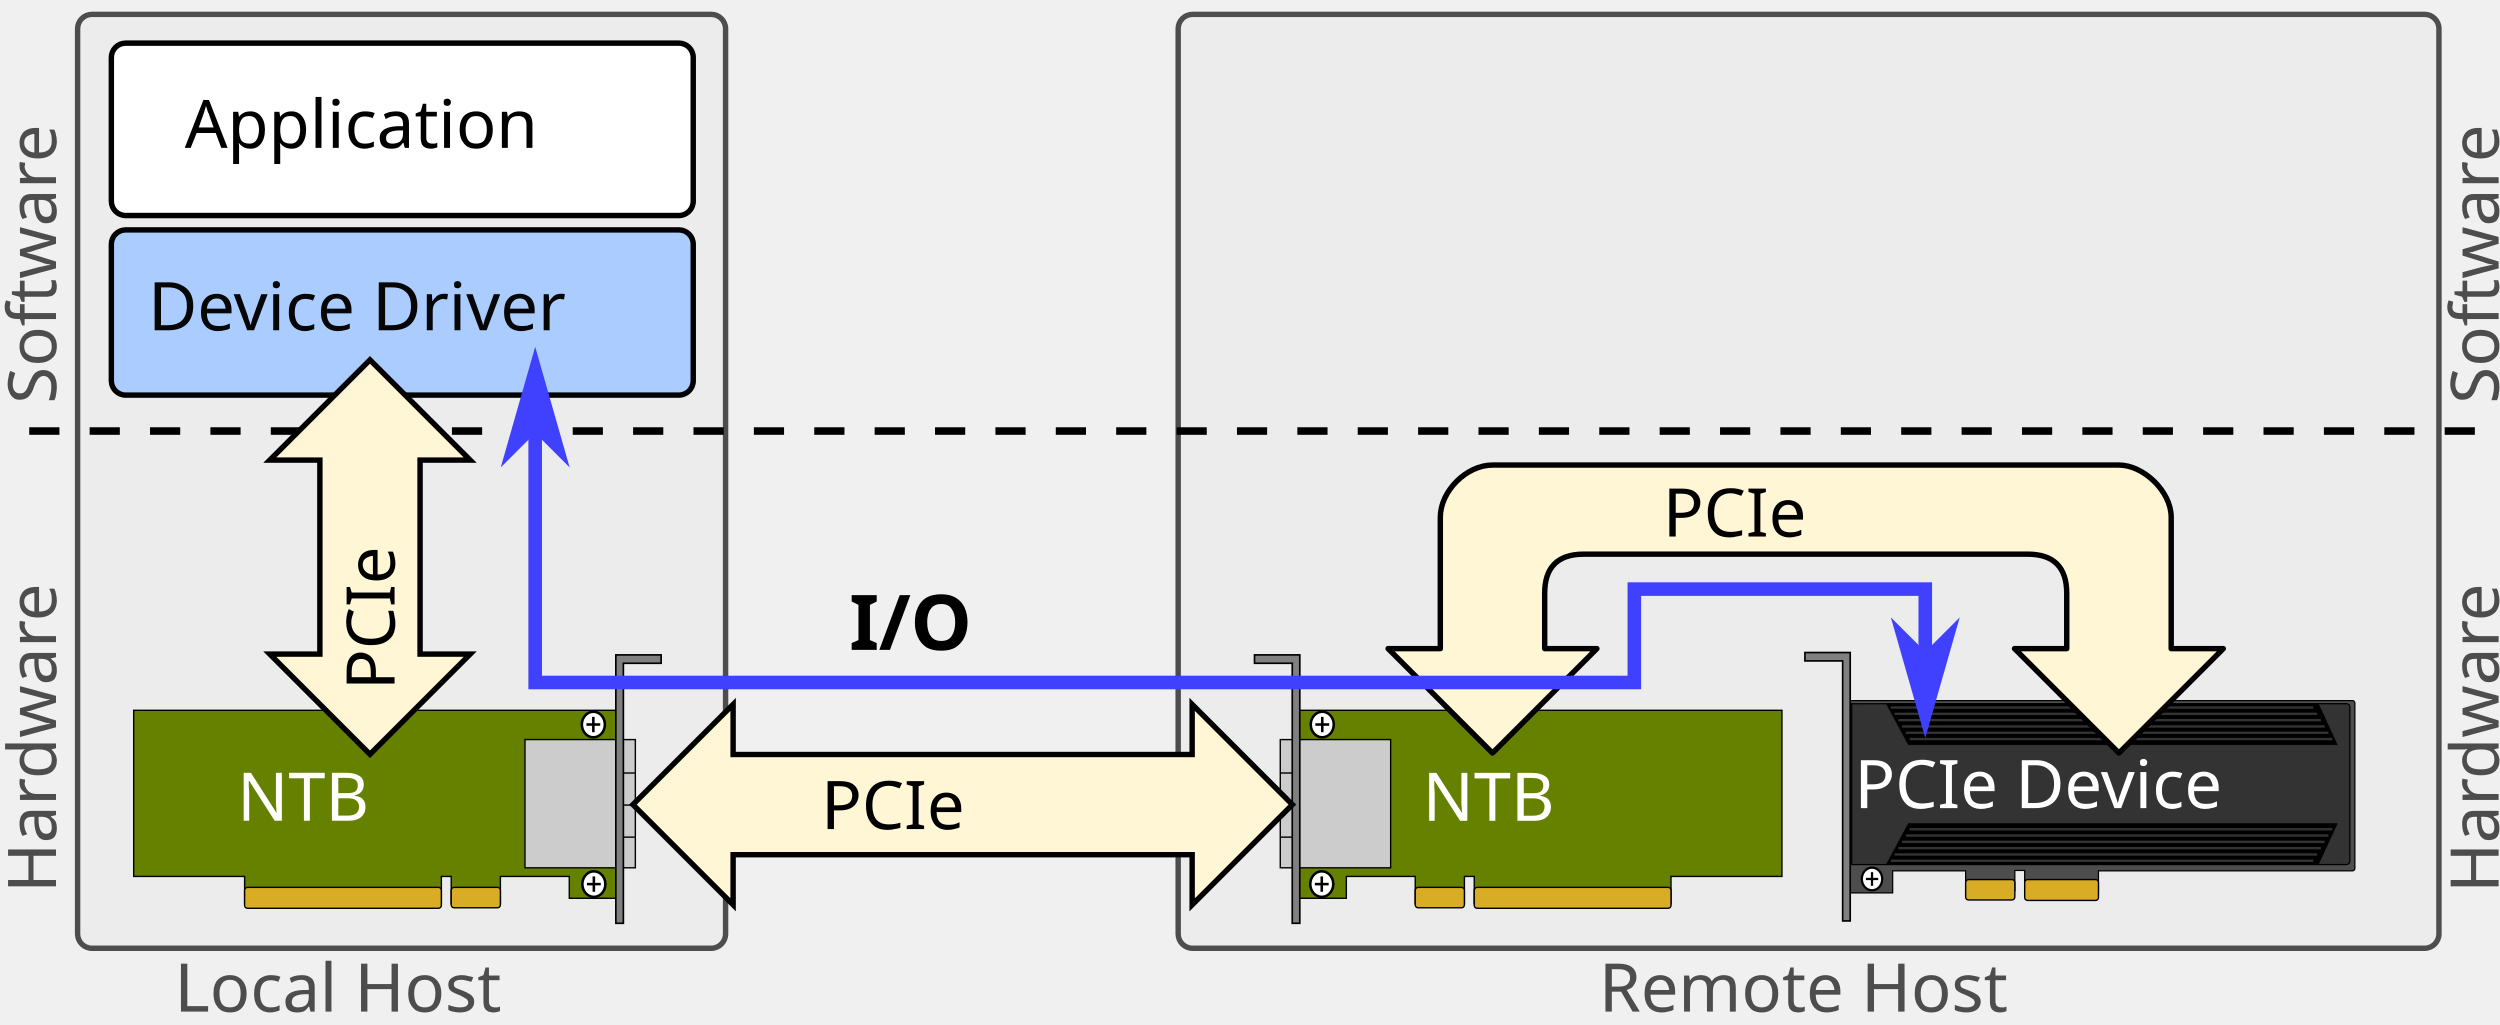
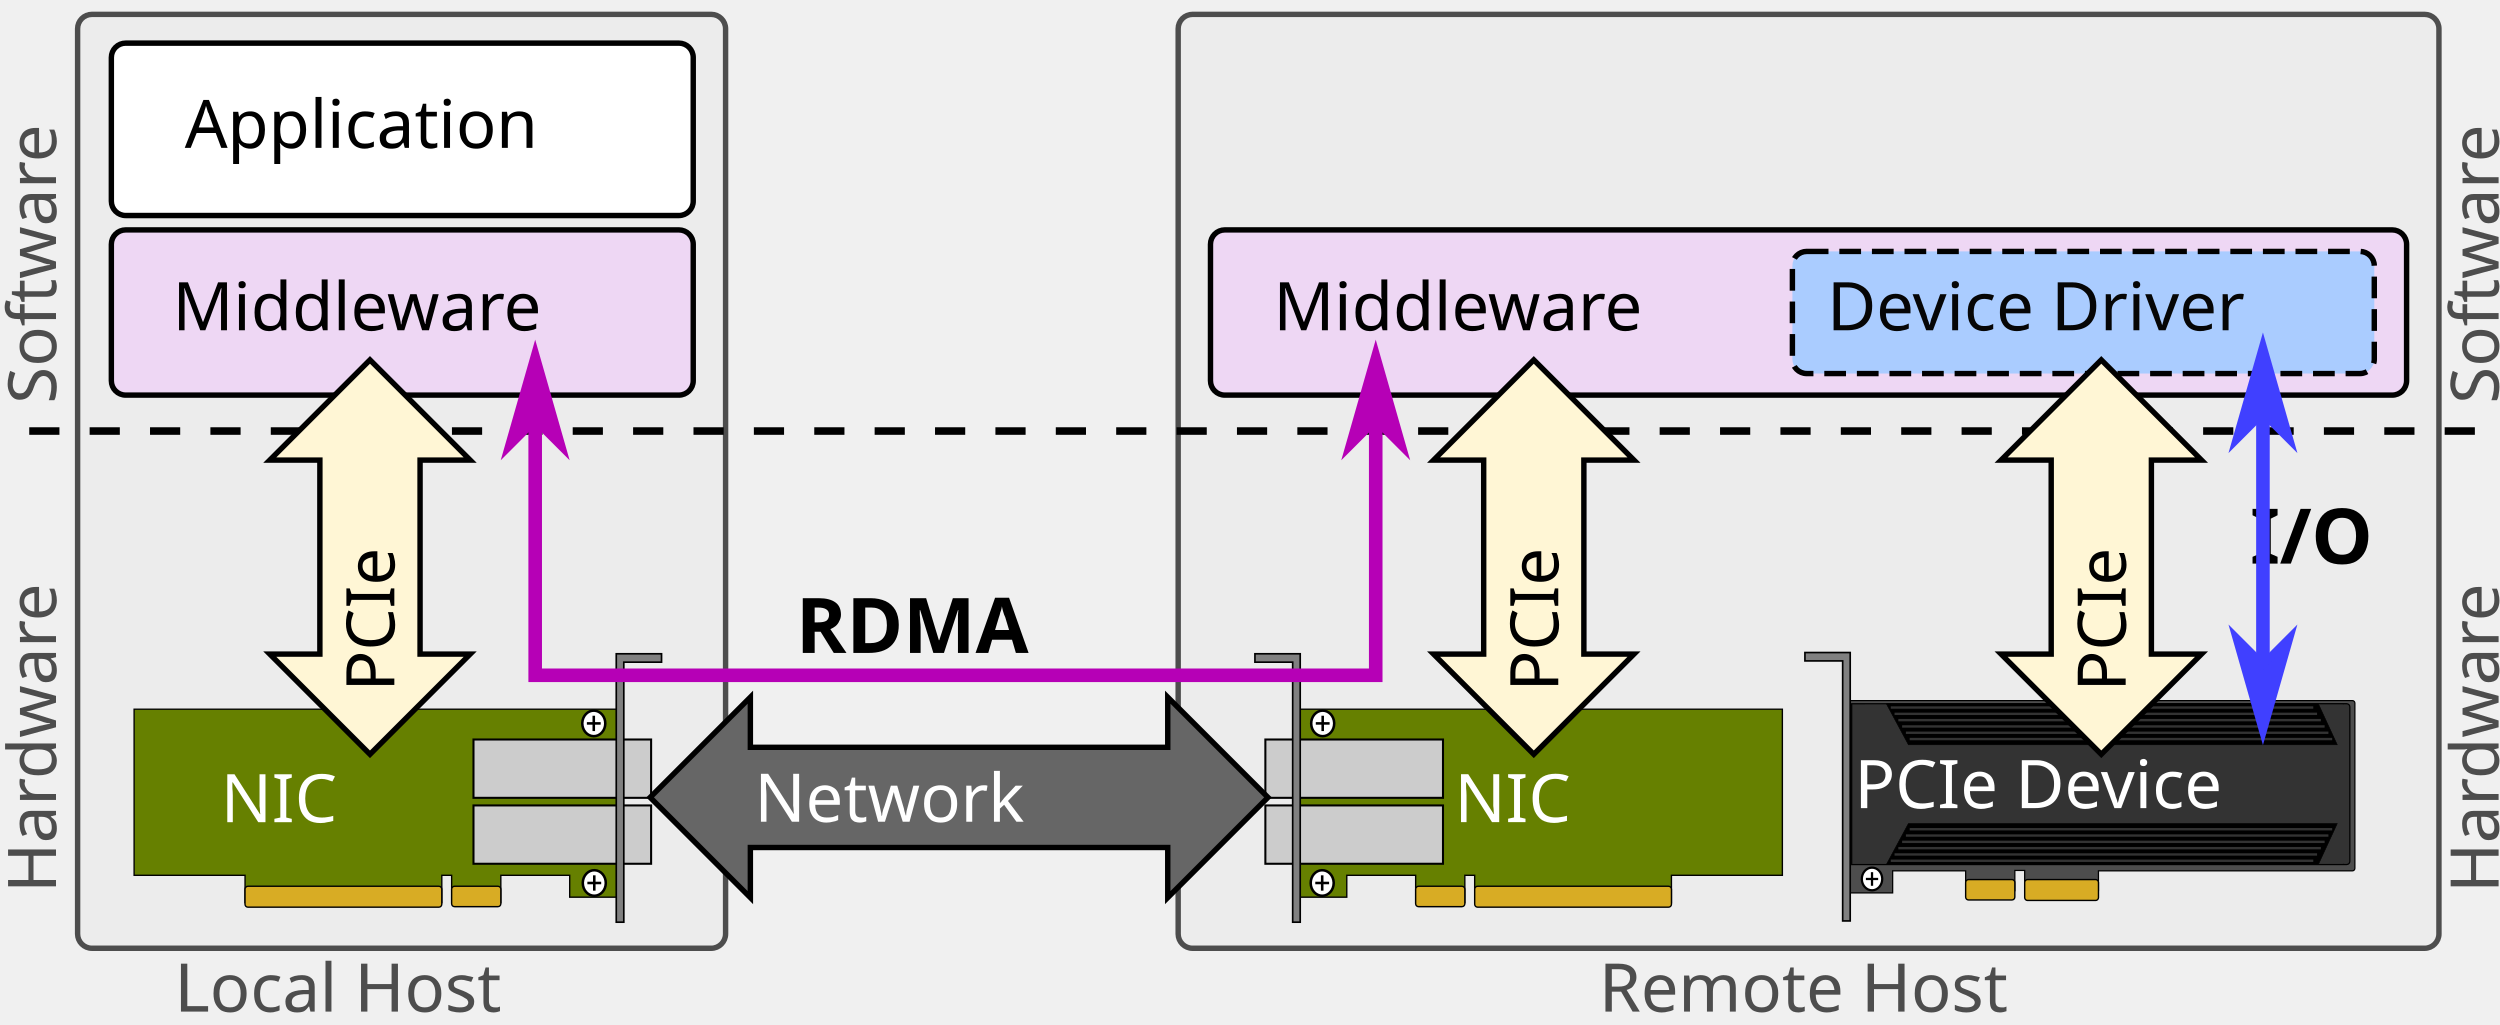
<svg xmlns="http://www.w3.org/2000/svg" width="261pt" height="107pt" viewBox="0 0 92.075 37.747" version="1.1" id="svg20802">
  <defs id="defs20799">
    <marker style="overflow:visible" id="marker25870" refX="0" refY="0" orient="auto">
      <path transform="matrix(0.4,0,0,0.4,4,0)" style="fill:#b600b6;fill-opacity:1;fill-rule:evenodd;stroke:#b600b6;stroke-width:1pt;stroke-opacity:1" d="M 0,0 5,-5 -12.5,0 5,5 Z" id="path25868" />
    </marker>
    <marker orient="auto" refY="0" refX="0" id="marker1285" style="overflow:visible">
      <path id="path1283" d="M 0,0 5,-5 -12.5,0 5,5 Z" style="fill:#b600b6;fill-opacity:1;fill-rule:evenodd;stroke:#b600b6;stroke-width:1pt;stroke-opacity:1" transform="matrix(-0.4,0,0,-0.4,-4,0)" />
    </marker>
    <marker orient="auto" refY="0" refX="0" id="marker6997" style="overflow:visible">
      <path id="path6995" d="M 0,0 5,-5 -12.5,0 5,5 Z" style="fill:#b600b6;fill-opacity:1;fill-rule:evenodd;stroke:#b600b6;stroke-width:1pt;stroke-opacity:1" transform="matrix(0.4,0,0,0.4,4,0)" />
    </marker>
    <marker orient="auto" refY="0" refX="0" id="marker8459" style="overflow:visible">
      <path id="path8457" d="M 0,0 5,-5 -12.5,0 5,5 Z" style="fill:#b600b6;fill-opacity:1;fill-rule:evenodd;stroke:#b600b6;stroke-width:1pt;stroke-opacity:1" transform="matrix(-0.4,0,0,-0.4,-4,0)" />
    </marker>
    <marker orient="auto" refY="0" refX="0" id="marker6997-9" style="overflow:visible">
      <path id="path6995-6" d="M 0,0 5,-5 -12.5,0 5,5 Z" style="fill:#4040ff;fill-opacity:1;fill-rule:evenodd;stroke:#4040ff;stroke-width:1pt;stroke-opacity:1" transform="matrix(0.4,0,0,0.4,4,0)" />
    </marker>
    <marker orient="auto" refY="0" refX="0" id="marker8459-2" style="overflow:visible">
      <path id="path8457-5" d="M 0,0 5,-5 -12.5,0 5,5 Z" style="fill:#4040ff;fill-opacity:1;fill-rule:evenodd;stroke:#4040ff;stroke-width:1pt;stroke-opacity:1" transform="matrix(-0.4,0,0,-0.4,-4,0)" />
    </marker>
    <marker orient="auto" refY="0" refX="0" id="marker6997-9-2" style="overflow:visible">
      <path id="path6995-6-9" d="M 0,0 5,-5 -12.5,0 5,5 Z" style="fill:#4040ff;fill-opacity:1;fill-rule:evenodd;stroke:#4040ff;stroke-width:1pt;stroke-opacity:1" transform="matrix(0.4,0,0,0.4,4,0)" />
    </marker>
    <marker orient="auto" refY="0" refX="0" id="marker8459-2-4" style="overflow:visible">
      <path id="path8457-5-3" d="M 0,0 5,-5 -12.5,0 5,5 Z" style="fill:#4040ff;fill-opacity:1;fill-rule:evenodd;stroke:#4040ff;stroke-width:1pt;stroke-opacity:1" transform="matrix(-0.4,0,0,-0.4,-4,0)" />
    </marker>
  </defs>
  <g id="layer1" style="display:inline">
    <rect style="fill:#ececec;fill-opacity:1;stroke:#4d4d4d;stroke-width:0.2;stroke-linecap:round;stroke-miterlimit:4;stroke-dasharray:none" id="rect50794" width="23.865" height="34.396" x="2.858" y="0.529" rx="0.529" ry="0.529" />
    <text xml:space="preserve" style="font-style:normal;font-variant:normal;font-weight:normal;font-stretch:normal;font-size:2.469px;line-height:125%;font-family:sans-serif;-inkscape-font-specification:sans-serif;text-align:center;letter-spacing:0px;word-spacing:0px;text-anchor:middle;fill:#4d4d4d;fill-opacity:1;stroke:none;stroke-width:0.229px;stroke-linecap:butt;stroke-linejoin:miter;stroke-opacity:1" x="68.025" y="37.257" id="text148226">
      <tspan id="tspan148224" x="68.025" y="37.257" style="font-style:normal;font-variant:normal;font-weight:normal;font-stretch:normal;font-size:2.469px;font-family:sans-serif;-inkscape-font-specification:sans-serif;fill:#4d4d4d;fill-opacity:1;stroke-width:0.229px">Remote Host</tspan>
    </text>
    <rect style="fill:#ececec;fill-opacity:1;stroke:#4d4d4d;stroke-width:0.2;stroke-linecap:round;stroke-miterlimit:4;stroke-dasharray:none" id="rect43406" width="46.434" height="34.396" x="43.392" y="0.529" rx="0.529" ry="0.529" />
    <text xml:space="preserve" style="font-style:normal;font-variant:normal;font-weight:normal;font-stretch:normal;font-size:2.469px;line-height:125%;font-family:sans-serif;-inkscape-font-specification:sans-serif;text-align:center;letter-spacing:0px;word-spacing:0px;text-anchor:middle;fill:#4d4d4d;fill-opacity:1;stroke:none;stroke-width:0.229px;stroke-linecap:butt;stroke-linejoin:miter;stroke-opacity:1" x="14.05" y="37.257" id="text50798">
      <tspan id="tspan50796" x="14.05" y="37.257" style="font-style:normal;font-variant:normal;font-weight:normal;font-stretch:normal;font-size:2.469px;font-family:sans-serif;-inkscape-font-specification:sans-serif;fill:#4d4d4d;fill-opacity:1;stroke-width:0.229px">Local Host</tspan>
    </text>
    <rect ry="0.529" rx="0.529" y="1.588" x="4.101" height="6.35" width="21.431" id="rect1373" style="display:inline;fill:#ffffff;fill-opacity:1;stroke:#000000;stroke-width:0.2;stroke-miterlimit:4;stroke-dasharray:none;stroke-dashoffset:0" />
    <text id="text1377" y="5.444" x="14.912" style="font-style:normal;font-weight:normal;font-size:2.469px;line-height:1.25;font-family:sans-serif;letter-spacing:0px;word-spacing:0px;display:inline;fill:#000000;fill-opacity:1;stroke:none;stroke-width:0.075;stroke-miterlimit:4;stroke-dasharray:none" xml:space="preserve">
      <tspan id="tspan1375" style="font-style:normal;font-variant:normal;font-weight:normal;font-stretch:normal;font-size:2.469px;font-family:sans-serif;-inkscape-font-specification:sans-serif;text-align:center;text-anchor:middle;fill:#000000;stroke:none;stroke-width:0.075;stroke-miterlimit:4;stroke-dasharray:none" y="5.444" x="14.912">Application</tspan>
    </text>
    <text id="text10134" y="2.061" x="-8.119" style="font-style:normal;font-weight:normal;font-size:2.469px;line-height:1.25;font-family:sans-serif;letter-spacing:0px;word-spacing:0px;display:inline;fill:#4d4d4d;fill-opacity:1;stroke:none;stroke-width:0.265" xml:space="preserve" transform="rotate(-90)">
      <tspan id="tspan10132" style="font-style:normal;font-variant:normal;font-weight:normal;font-stretch:normal;font-size:2.469px;font-family:sans-serif;-inkscape-font-specification:sans-serif;text-align:center;text-anchor:middle;fill:#4d4d4d;stroke-width:0.265" y="2.061" x="-8.119">Software</tspan>
    </text>
    <text id="text10138" y="2.061" x="-25.581" style="font-style:normal;font-weight:normal;font-size:2.469px;line-height:1.25;font-family:sans-serif;letter-spacing:0px;word-spacing:0px;display:inline;fill:#4d4d4d;fill-opacity:1;stroke:none;stroke-width:0.265" xml:space="preserve" transform="rotate(-90)">
      <tspan id="tspan10136" style="font-style:normal;font-variant:normal;font-weight:normal;font-stretch:normal;font-size:2.469px;font-family:sans-serif;-inkscape-font-specification:sans-serif;text-align:center;text-anchor:middle;fill:#4d4d4d;stroke-width:0.265" y="2.061" x="-25.581">Hardware</tspan>
    </text>
    <path id="path10140" d="M 91.149,15.875 H 0.661" style="display:inline;fill:none;stroke:#000000;stroke-width:0.278;stroke-linecap:butt;stroke-linejoin:miter;stroke-miterlimit:4;stroke-dasharray:1.112, 1.112;stroke-dashoffset:0;stroke-opacity:1" />
    <text id="text98680" y="92.02" x="-8.119" style="font-style:normal;font-weight:normal;font-size:2.469px;line-height:1.25;font-family:sans-serif;letter-spacing:0px;word-spacing:0px;display:inline;fill:#4d4d4d;fill-opacity:1;stroke:none;stroke-width:0.265" xml:space="preserve" transform="rotate(-90)">
      <tspan id="tspan98678" style="font-style:normal;font-variant:normal;font-weight:normal;font-stretch:normal;font-size:2.469px;font-family:sans-serif;-inkscape-font-specification:sans-serif;text-align:center;text-anchor:middle;fill:#4d4d4d;stroke-width:0.265" y="92.02" x="-8.119">Software</tspan>
    </text>
    <text id="text98684" y="92.02" x="-25.581" style="font-style:normal;font-weight:normal;font-size:2.469px;line-height:1.25;font-family:sans-serif;letter-spacing:0px;word-spacing:0px;display:inline;fill:#4d4d4d;fill-opacity:1;stroke:none;stroke-width:0.265" xml:space="preserve" transform="rotate(-90)">
      <tspan id="tspan98682" style="font-style:normal;font-variant:normal;font-weight:normal;font-stretch:normal;font-size:2.469px;font-family:sans-serif;-inkscape-font-specification:sans-serif;text-align:center;text-anchor:middle;fill:#4d4d4d;stroke-width:0.265" y="92.02" x="-25.581">Hardware</tspan>
    </text>
    <g id="g73316" transform="translate(122.7056,57.66884)">
      <g id="g212990" transform="matrix(0.7608266,0,0,0.7608266,-121.8735,-59.69774)">
        <path id="path14960" d="m 88.389,36.581 v 8.242 1.068 h 2.137 v -1.068 h 3.533 v 0.95 l 2.381,0.009 v -0.98 h 0.476 V 45.773 h 3.572 v -0.95 h 12.016 0.275 c 0.068,0 0.122,-0.054 0.122,-0.122 v -7.998 c 0,-0.068 -0.054,-0.122 -0.122,-0.122 h -0.275 z" style="display:inline;fill:#4d4d4d;fill-opacity:1;stroke:#000000;stroke-width:0.061;stroke-linecap:round;stroke-miterlimit:4;stroke-dasharray:none;stroke-dashoffset:0" />
        <path id="path14966" d="m 88.542,36.733 v 7.784 h 23.81 v -0.003 c 0.01,0.002 0.02,0.003 0.03,0.003 h 0.122 c 0.085,0 0.153,-0.068 0.153,-0.153 v -7.479 c 0,-0.085 -0.068,-0.153 -0.153,-0.153 h -0.122 c -0.011,0 -0.021,0.001 -0.03,0.003 v -0.003 z" style="display:inline;fill:#333333;fill-opacity:1;stroke:#000000;stroke-width:0.061;stroke-linecap:round;stroke-miterlimit:4;stroke-dasharray:none;stroke-dashoffset:0" />
        <g style="display:inline" id="g14982" transform="matrix(0.1153735,0,0,0.1153735,84.54558,53.11771)">
          <path style="fill:#000000;stroke:#000000;stroke-width:0.265px;stroke-linecap:butt;stroke-linejoin:miter;stroke-opacity:1" d="m 49.189,-142.011 9.26,17.198 h 179.917 l -7.937,-17.198 H 49.189" id="path14968" />
          <path style="fill:none;stroke:#333333;stroke-width:1;stroke-linecap:butt;stroke-linejoin:miter;stroke-miterlimit:4;stroke-dasharray:none;stroke-opacity:1" d="M 58.979,-127.194 H 236.25" id="path14970" />
          <path id="path14972" d="M 57.392,-129.84 H 234.662" style="fill:none;stroke:#333333;stroke-width:1;stroke-linecap:butt;stroke-linejoin:miter;stroke-miterlimit:4;stroke-dasharray:none;stroke-opacity:1" />
          <path style="fill:none;stroke:#333333;stroke-width:1;stroke-linecap:butt;stroke-linejoin:miter;stroke-miterlimit:4;stroke-dasharray:none;stroke-opacity:1" d="M 55.804,-132.486 H 233.075" id="path14974" />
          <path id="path14976" d="M 54.217,-135.132 H 231.487" style="fill:none;stroke:#333333;stroke-width:1;stroke-linecap:butt;stroke-linejoin:miter;stroke-miterlimit:4;stroke-dasharray:none;stroke-opacity:1" />
          <path style="fill:none;stroke:#333333;stroke-width:1;stroke-linecap:butt;stroke-linejoin:miter;stroke-miterlimit:4;stroke-dasharray:none;stroke-opacity:1" d="M 52.629,-137.778 H 229.9" id="path14978" />
          <path id="path14980" d="M 51.042,-140.424 H 228.312" style="fill:none;stroke:#333333;stroke-width:1;stroke-linecap:butt;stroke-linejoin:miter;stroke-miterlimit:4;stroke-dasharray:none;stroke-opacity:1" />
        </g>
        <g style="display:inline" transform="matrix(0.1153735,0,0,-0.1153735,84.54558,28.1332)" id="g14998">
          <path id="path14984" d="m 49.189,-142.011 9.26,17.198 h 179.917 l -7.937,-17.198 H 49.189" style="fill:#000000;stroke:#000000;stroke-width:0.265px;stroke-linecap:butt;stroke-linejoin:miter;stroke-opacity:1" />
          <path id="path14986" d="M 58.979,-127.194 H 236.25" style="fill:none;stroke:#333333;stroke-width:1;stroke-linecap:butt;stroke-linejoin:miter;stroke-miterlimit:4;stroke-dasharray:none;stroke-opacity:1" />
          <path style="fill:none;stroke:#333333;stroke-width:1;stroke-linecap:butt;stroke-linejoin:miter;stroke-miterlimit:4;stroke-dasharray:none;stroke-opacity:1" d="M 57.392,-129.84 H 234.662" id="path14988" />
          <path id="path14990" d="M 55.804,-132.486 H 233.075" style="fill:none;stroke:#333333;stroke-width:1;stroke-linecap:butt;stroke-linejoin:miter;stroke-miterlimit:4;stroke-dasharray:none;stroke-opacity:1" />
          <path style="fill:none;stroke:#333333;stroke-width:1;stroke-linecap:butt;stroke-linejoin:miter;stroke-miterlimit:4;stroke-dasharray:none;stroke-opacity:1" d="M 54.217,-135.132 H 231.487" id="path14992" />
          <path id="path14994" d="M 52.629,-137.778 H 229.9" style="fill:none;stroke:#333333;stroke-width:1;stroke-linecap:butt;stroke-linejoin:miter;stroke-miterlimit:4;stroke-dasharray:none;stroke-opacity:1" />
          <path style="fill:none;stroke:#333333;stroke-width:1;stroke-linecap:butt;stroke-linejoin:miter;stroke-miterlimit:4;stroke-dasharray:none;stroke-opacity:1" d="M 51.042,-140.424 H 228.312" id="path14996" />
        </g>
        <g id="g15006" transform="matrix(0.1899903,0,0,0.1899903,22.94743,63.89279)">
          <path style="display:inline;opacity:1;fill:#ffffff;fill-opacity:1;stroke:#000000;stroke-width:0.578;stroke-linecap:round;stroke-linejoin:miter;stroke-miterlimit:4;stroke-dasharray:none;stroke-dashoffset:0;stroke-opacity:1" id="path15000" d="m 353.037,-98.304 a 2.601,2.89 0 0 1 -2.578,2.89 2.601,2.89 0 0 1 -2.624,-2.838 2.601,2.89 0 0 1 2.53,-2.942 2.601,2.89 0 0 1 2.67,2.785" />
          <path style="display:inline;fill:none;fill-rule:evenodd;stroke:#000000;stroke-width:0.578px;stroke-linecap:butt;stroke-linejoin:miter;stroke-opacity:1" d="m 350.437,-100.038 v 3.468" id="path15002" />
          <path style="display:inline;fill:none;fill-rule:evenodd;stroke:#000000;stroke-width:0.578px;stroke-linecap:butt;stroke-linejoin:miter;stroke-opacity:1" d="m 348.876,-98.304 h 3.122" id="path15004" />
        </g>
        <path style="display:inline;fill:#808080;fill-rule:evenodd;stroke:#000000;stroke-width:0.081px;stroke-linecap:butt;stroke-linejoin:miter;stroke-opacity:1" d="m 86.279,34.254 v 0.406 h 1.827 v 12.587 h 0.365 V 34.66 34.254 Z" id="path200729" />
        <rect ry="0.14" rx="0.14" y="45.244" x="94.059" height="0.988" width="2.381" id="rect211208" style="display:inline;fill:#d8ac24;fill-opacity:1;stroke:#000000;stroke-width:0.068;stroke-linecap:round;stroke-linejoin:miter;stroke-miterlimit:4;stroke-dasharray:none;stroke-dashoffset:0;stroke-opacity:1" />
        <rect style="display:inline;fill:#d8ac24;fill-opacity:1;stroke:#000000;stroke-width:0.068;stroke-linecap:round;stroke-linejoin:miter;stroke-miterlimit:4;stroke-dasharray:none;stroke-dashoffset:0;stroke-opacity:1" id="rect211210" width="3.572" height="1.012" x="96.917" y="45.244" rx="0.14" ry="0.14" />
      </g>
      <text xml:space="preserve" style="font-style:normal;font-weight:normal;font-size:2.469px;line-height:125%;font-family:Sans;text-align:center;letter-spacing:0px;word-spacing:0px;text-anchor:middle;fill:#ffffff;fill-opacity:1;stroke:none;stroke-width:0.197px;stroke-linecap:butt;stroke-linejoin:miter;stroke-opacity:1" x="-45.39" y="-27.906" id="text15014">
        <tspan id="tspan15012" x="-45.39" y="-27.906" style="font-style:normal;font-variant:normal;font-weight:normal;font-stretch:normal;font-size:2.469px;font-family:sans-serif;-inkscape-font-specification:'sans-serif, Normal';font-variant-ligatures:normal;font-variant-caps:normal;font-variant-numeric:normal;font-variant-east-asian:normal;fill:#ffffff;stroke-width:0.197px">PCIe Device</tspan>
      </text>
    </g>
  </g>
-   <g id="layer2" style="display:none">
+   <g id="layer2" style="display:inline">
    <rect ry="0.529" rx="0.529" y="8.467" x="44.582" height="6.085" width="44.053" id="rect65595" style="display:inline;fill:#eed7f4;fill-opacity:1;stroke:#000000;stroke-width:0.2;stroke-miterlimit:4;stroke-dasharray:none;stroke-dashoffset:0" />
    <text id="text65599" y="12.165" x="55.301" style="font-style:normal;font-weight:normal;font-size:2.469px;line-height:1.25;font-family:sans-serif;letter-spacing:0px;word-spacing:0px;display:inline;fill:#000000;fill-opacity:1;stroke:none;stroke-width:0.075;stroke-miterlimit:4;stroke-dasharray:none" xml:space="preserve">
      <tspan id="tspan65597" style="font-style:normal;font-variant:normal;font-weight:normal;font-stretch:normal;font-size:2.469px;font-family:sans-serif;-inkscape-font-specification:sans-serif;text-align:center;text-anchor:middle;fill:#000000;stroke:none;stroke-width:0.075;stroke-miterlimit:4;stroke-dasharray:none" y="12.165" x="55.301">Middleware</tspan>
    </text>
-     <rect ry="0.529" rx="0.529" y="9.26" x="66.014" height="4.498" width="21.431" id="rect65898" style="display:inline;fill:#aaccff;fill-opacity:1;stroke:#000000;stroke-width:0.2;stroke-miterlimit:4;stroke-dasharray:none;stroke-dashoffset:0" />
+     <rect ry="0.529" rx="0.529" y="9.26" x="66.014" height="4.498" width="21.431" id="rect65898" style="display:inline;fill:#aaccff;fill-opacity:1;stroke:#000000;stroke-width:0.2;stroke-miterlimit:4;stroke-dasharray:0.8,0.4;stroke-dashoffset:0" />
    <text id="text65902" y="12.165" x="76.591" style="font-style:normal;font-weight:normal;font-size:2.469px;line-height:1.25;font-family:sans-serif;letter-spacing:0px;word-spacing:0px;display:inline;fill:#060606;fill-opacity:1;stroke:none;stroke-width:0.075;stroke-miterlimit:4;stroke-dasharray:none" xml:space="preserve">
      <tspan id="tspan65900" style="font-style:normal;font-variant:normal;font-weight:normal;font-stretch:normal;font-size:2.469px;font-family:sans-serif;-inkscape-font-specification:sans-serif;text-align:center;text-anchor:middle;fill:#060606;fill-opacity:1;stroke:none;stroke-width:0.075;stroke-miterlimit:4;stroke-dasharray:none" y="12.165" x="76.591">Device Driver</tspan>
    </text>
    <text id="text10802" y="20.76" x="86.725" style="font-style:normal;font-weight:normal;font-size:2.469px;line-height:1.25;font-family:sans-serif;letter-spacing:0px;word-spacing:0px;display:inline;fill:#000000;fill-opacity:1;stroke:none;stroke-width:0.075;stroke-miterlimit:4;stroke-dasharray:none" xml:space="preserve">
      <tspan id="tspan10800" style="font-style:normal;font-variant:normal;font-weight:bold;font-stretch:normal;font-size:2.822px;font-family:sans-serif;-inkscape-font-specification:'sans-serif Bold';text-align:center;text-anchor:middle;fill:#000000;stroke:none;stroke-width:0.075;stroke-miterlimit:4;stroke-dasharray:none" y="20.76" x="86.725">I/O</tspan>
    </text>
    <text id="text10806" y="24.047" x="35.199" style="font-style:normal;font-weight:normal;font-size:2.469px;line-height:1.25;font-family:sans-serif;letter-spacing:0px;word-spacing:0px;display:inline;fill:#000000;fill-opacity:1;stroke:none;stroke-width:0.075;stroke-miterlimit:4;stroke-dasharray:none" xml:space="preserve">
      <tspan id="tspan10804" style="font-style:normal;font-variant:normal;font-weight:bold;font-stretch:normal;font-size:2.822px;font-family:sans-serif;-inkscape-font-specification:'sans-serif Bold';text-align:center;text-anchor:middle;fill:#000000;stroke:none;stroke-width:0.075;stroke-miterlimit:4;stroke-dasharray:none" y="24.047" x="35.199">RDMA</tspan>
    </text>
    <g id="g2123" transform="translate(2.116667,-3.704167)">
      <path style="display:inline;fill:#fff6d5;fill-opacity:1;stroke:#000000;stroke-width:0.2;stroke-linecap:butt;stroke-linejoin:miter;stroke-miterlimit:4;stroke-dasharray:none;stroke-opacity:1" d="m 78.965,27.794 -3.691,3.691 -3.691,-3.691 h 1.846 v -7.144 h -1.846 l 3.691,-3.691 3.691,3.691 h -1.846 v 7.144 z" id="path52600" />
      <text id="text52604" y="76.173" x="-24.278" style="font-style:normal;font-weight:normal;font-size:2.469px;line-height:1.25;font-family:sans-serif;letter-spacing:0px;word-spacing:0px;display:inline;fill:#ffffff;fill-opacity:1;stroke:none;stroke-width:0.265" xml:space="preserve" transform="rotate(-90)">
        <tspan id="tspan52602" style="font-style:normal;font-variant:normal;font-weight:normal;font-stretch:normal;font-size:2.469px;font-family:sans-serif;-inkscape-font-specification:sans-serif;text-align:center;text-anchor:middle;fill:#000000;stroke-width:0.265" y="76.173" x="-24.278">PCIe</tspan>
      </text>
    </g>
    <path style="display:inline;fill:none;stroke:#4040ff;stroke-width:0.5;stroke-linecap:butt;stroke-linejoin:miter;stroke-miterlimit:4;stroke-dasharray:none;stroke-dashoffset:0;stroke-opacity:1;marker-start:url(#marker6997-9);marker-end:url(#marker8459-2)" d="M 83.344,26.458 V 13.229" id="path8455" />
    <rect ry="0.529" rx="0.529" y="8.467" x="4.101" height="6.085" width="21.431" id="rect101060" style="display:inline;fill:#eed7f4;fill-opacity:1;stroke:#000000;stroke-width:0.2;stroke-miterlimit:4;stroke-dasharray:none;stroke-dashoffset:0" />
    <text id="text101064" y="12.165" x="14.753" style="font-style:normal;font-weight:normal;font-size:2.469px;line-height:1.25;font-family:sans-serif;letter-spacing:0px;word-spacing:0px;display:inline;fill:#000000;fill-opacity:1;stroke:none;stroke-width:0.075;stroke-miterlimit:4;stroke-dasharray:none" xml:space="preserve">
      <tspan id="tspan101062" style="font-style:normal;font-variant:normal;font-weight:normal;font-stretch:normal;font-size:2.469px;font-family:sans-serif;-inkscape-font-specification:sans-serif;text-align:center;text-anchor:middle;fill:#000000;stroke:none;stroke-width:0.075;stroke-miterlimit:4;stroke-dasharray:none" y="12.165" x="14.753">Middleware</tspan>
    </text>
    <g id="g73520" transform="translate(102.0633,33.34837)">
      <g id="g233726" transform="matrix(0.7608266,0,0,0.7608266,-121.4875,-59.28664)">
        <path style="display:inline;fill:#668000;fill-rule:evenodd;stroke:#000000;stroke-width:0.067px;stroke-linecap:butt;stroke-linejoin:miter;stroke-opacity:1" d="m 88.437,68.423 v 8.095 l -0.093,1.004 h 2.381 v -1.058 h 3.334 l 4e-6,1.323 2.381,-10e-7 v -1.323 h 0.476 l 4e-6,1.323 h 9.525 l 3e-5,-1.323 h 5.37 v -8.041 z" id="path233453" />
        <g id="g233463" transform="matrix(0.2141549,0,0,0.2141549,14.51154,90.16282)">
          <path style="display:inline;opacity:1;fill:#ffffff;fill-opacity:1;stroke:#000000;stroke-width:0.578;stroke-linecap:round;stroke-linejoin:miter;stroke-miterlimit:4;stroke-dasharray:none;stroke-dashoffset:0;stroke-opacity:1" id="path233457" d="m 353.037,-98.304 a 2.601,2.89 0 0 1 -2.578,2.89 2.601,2.89 0 0 1 -2.624,-2.838 2.601,2.89 0 0 1 2.53,-2.942 2.601,2.89 0 0 1 2.67,2.785" />
          <path style="display:inline;fill:none;fill-rule:evenodd;stroke:#000000;stroke-width:0.578px;stroke-linecap:butt;stroke-linejoin:miter;stroke-opacity:1" d="m 350.437,-100.038 v 3.468" id="path233459" />
          <path style="display:inline;fill:none;fill-rule:evenodd;stroke:#000000;stroke-width:0.578px;stroke-linecap:butt;stroke-linejoin:miter;stroke-opacity:1" d="m 348.876,-98.304 h 3.122" id="path233461" />
        </g>
        <g transform="matrix(0.2141549,0,0,0.2141549,14.48728,97.88819)" id="g233471">
          <path id="path233465" style="display:inline;opacity:1;fill:#ffffff;fill-opacity:1;stroke:#000000;stroke-width:0.578;stroke-linecap:round;stroke-linejoin:miter;stroke-miterlimit:4;stroke-dasharray:none;stroke-dashoffset:0;stroke-opacity:1" d="m 353.037,-98.304 a 2.601,2.89 0 0 1 -2.578,2.89 2.601,2.89 0 0 1 -2.624,-2.838 2.601,2.89 0 0 1 2.53,-2.942 2.601,2.89 0 0 1 2.67,2.785" />
          <path id="path233467" d="m 350.437,-100.038 v 3.468" style="display:inline;fill:none;fill-rule:evenodd;stroke:#000000;stroke-width:0.578px;stroke-linecap:butt;stroke-linejoin:miter;stroke-opacity:1" />
          <path id="path233469" d="m 348.876,-98.304 h 3.122" style="display:inline;fill:none;fill-rule:evenodd;stroke:#000000;stroke-width:0.578px;stroke-linecap:butt;stroke-linejoin:miter;stroke-opacity:1" />
        </g>
        <rect ry="0.14" rx="0.14" y="76.994" x="94.059" height="0.988" width="2.381" id="rect233475" style="display:inline;fill:#d8ac24;fill-opacity:1;stroke:#000000;stroke-width:0.068;stroke-linecap:round;stroke-linejoin:miter;stroke-miterlimit:4;stroke-dasharray:none;stroke-dashoffset:0;stroke-opacity:1" />
        <rect style="display:inline;fill:#d8ac24;fill-opacity:1;stroke:#000000;stroke-width:0.068;stroke-linecap:round;stroke-linejoin:miter;stroke-miterlimit:4;stroke-dasharray:none;stroke-dashoffset:0;stroke-opacity:1" id="rect233477" width="9.525" height="1.012" x="96.917" y="76.994" rx="0.14" ry="0.14" />
        <g id="g1492" transform="matrix(-1.206294,0,0,1.206294,140.4896,32.04496)">
          <rect style="display:inline;fill:#cccccc;fill-opacity:1;stroke:#000000;stroke-width:0.083;stroke-linecap:round;stroke-linejoin:miter;stroke-miterlimit:4;stroke-dasharray:none;stroke-dashoffset:0;stroke-opacity:1" id="rect4215" width="7.128" height="2.341" x="37.393" y="31.373" />
          <rect style="display:inline;fill:#cccccc;fill-opacity:1;stroke:#000000;stroke-width:0.083;stroke-linecap:round;stroke-linejoin:miter;stroke-miterlimit:4;stroke-dasharray:none;stroke-dashoffset:0;stroke-opacity:1" id="rect4313" width="7.128" height="2.341" x="37.393" y="34.019" />
        </g>
        <path style="display:inline;fill:#808080;fill-rule:evenodd;stroke:#000000;stroke-width:0.081px;stroke-linecap:butt;stroke-linejoin:miter;stroke-opacity:1" d="m 86.279,65.74 v 0.406 h 1.827 v 12.587 h 0.365 V 66.146 65.74 Z" id="path233473" />
      </g>
      <text xml:space="preserve" style="font-style:normal;font-variant:normal;font-weight:normal;font-stretch:normal;font-size:2.469px;line-height:125%;font-family:sans-serif;-inkscape-font-specification:'sans-serif, Normal';font-variant-ligatures:normal;font-variant-caps:normal;font-variant-numeric:normal;font-variant-east-asian:normal;text-align:center;letter-spacing:0px;word-spacing:0px;text-anchor:middle;fill:#ffffff;fill-opacity:1;stroke:none;stroke-width:0.245px;stroke-linecap:butt;stroke-linejoin:miter;stroke-opacity:1" x="-44.107" y="-3.07" id="text233907">
        <tspan id="tspan233905" x="-44.107" y="-3.07" style="font-style:normal;font-variant:normal;font-weight:normal;font-stretch:normal;font-size:2.469px;font-family:sans-serif;-inkscape-font-specification:'sans-serif, Normal';font-variant-ligatures:normal;font-variant-caps:normal;font-variant-numeric:normal;font-variant-east-asian:normal;fill:#ffffff;stroke-width:0.245px">NIC</tspan>
      </text>
    </g>
    <g id="g5888" transform="translate(0,-2.116667)">
      <g id="g5844" transform="matrix(-0.7608266,0,0,0.7608266,90.00803,-23.8216)">
        <path style="display:inline;fill:#668000;fill-rule:evenodd;stroke:#000000;stroke-width:0.067px;stroke-linecap:butt;stroke-linejoin:miter;stroke-opacity:1" d="m 88.437,68.423 v 8.095 l -0.093,1.004 h 2.381 v -1.058 h 3.334 l 4e-6,1.323 2.381,-10e-7 v -1.323 h 0.476 l 4e-6,1.323 h 9.525 l 3e-5,-1.323 h 5.37 v -8.041 z" id="path5814" />
        <g id="g5822" transform="matrix(0.2141549,0,0,0.2141549,14.51154,90.16282)">
          <path style="display:inline;opacity:1;fill:#ffffff;fill-opacity:1;stroke:#000000;stroke-width:0.578;stroke-linecap:round;stroke-linejoin:miter;stroke-miterlimit:4;stroke-dasharray:none;stroke-dashoffset:0;stroke-opacity:1" id="path5816" d="m 353.037,-98.304 a 2.601,2.89 0 0 1 -2.578,2.89 2.601,2.89 0 0 1 -2.624,-2.838 2.601,2.89 0 0 1 2.53,-2.942 2.601,2.89 0 0 1 2.67,2.785" />
          <path style="display:inline;fill:none;fill-rule:evenodd;stroke:#000000;stroke-width:0.578px;stroke-linecap:butt;stroke-linejoin:miter;stroke-opacity:1" d="m 350.437,-100.038 v 3.468" id="path5818" />
          <path style="display:inline;fill:none;fill-rule:evenodd;stroke:#000000;stroke-width:0.578px;stroke-linecap:butt;stroke-linejoin:miter;stroke-opacity:1" d="m 348.876,-98.304 h 3.122" id="path5820" />
        </g>
        <g transform="matrix(0.2141549,0,0,0.2141549,14.48728,97.88819)" id="g5830">
          <path id="path5824" style="display:inline;opacity:1;fill:#ffffff;fill-opacity:1;stroke:#000000;stroke-width:0.578;stroke-linecap:round;stroke-linejoin:miter;stroke-miterlimit:4;stroke-dasharray:none;stroke-dashoffset:0;stroke-opacity:1" d="m 353.037,-98.304 a 2.601,2.89 0 0 1 -2.578,2.89 2.601,2.89 0 0 1 -2.624,-2.838 2.601,2.89 0 0 1 2.53,-2.942 2.601,2.89 0 0 1 2.67,2.785" />
          <path id="path5826" d="m 350.437,-100.038 v 3.468" style="display:inline;fill:none;fill-rule:evenodd;stroke:#000000;stroke-width:0.578px;stroke-linecap:butt;stroke-linejoin:miter;stroke-opacity:1" />
          <path id="path5828" d="m 348.876,-98.304 h 3.122" style="display:inline;fill:none;fill-rule:evenodd;stroke:#000000;stroke-width:0.578px;stroke-linecap:butt;stroke-linejoin:miter;stroke-opacity:1" />
        </g>
        <rect ry="0.14" rx="0.14" y="76.994" x="94.059" height="0.988" width="2.381" id="rect5832" style="display:inline;fill:#d8ac24;fill-opacity:1;stroke:#000000;stroke-width:0.068;stroke-linecap:round;stroke-linejoin:miter;stroke-miterlimit:4;stroke-dasharray:none;stroke-dashoffset:0;stroke-opacity:1" />
        <rect style="display:inline;fill:#d8ac24;fill-opacity:1;stroke:#000000;stroke-width:0.068;stroke-linecap:round;stroke-linejoin:miter;stroke-miterlimit:4;stroke-dasharray:none;stroke-dashoffset:0;stroke-opacity:1" id="rect5834" width="9.525" height="1.012" x="96.917" y="76.994" rx="0.14" ry="0.14" />
        <g id="g5840" transform="matrix(-1.206294,0,0,1.206294,140.4896,32.04496)">
          <rect style="display:inline;fill:#cccccc;fill-opacity:1;stroke:#000000;stroke-width:0.083;stroke-linecap:round;stroke-linejoin:miter;stroke-miterlimit:4;stroke-dasharray:none;stroke-dashoffset:0;stroke-opacity:1" id="rect5836" width="7.128" height="2.341" x="37.393" y="31.373" />
          <rect style="display:inline;fill:#cccccc;fill-opacity:1;stroke:#000000;stroke-width:0.083;stroke-linecap:round;stroke-linejoin:miter;stroke-miterlimit:4;stroke-dasharray:none;stroke-dashoffset:0;stroke-opacity:1" id="rect5838" width="7.128" height="2.341" x="37.393" y="34.019" />
        </g>
        <path style="display:inline;fill:#808080;fill-rule:evenodd;stroke:#000000;stroke-width:0.081px;stroke-linecap:butt;stroke-linejoin:miter;stroke-opacity:1" d="m 86.279,65.74 v 0.406 h 1.827 v 12.587 h 0.365 V 66.146 65.74 Z" id="path5842" />
      </g>
      <text xml:space="preserve" style="font-style:normal;font-variant:normal;font-weight:normal;font-stretch:normal;font-size:2.469px;line-height:125%;font-family:sans-serif;-inkscape-font-specification:'sans-serif, Normal';font-variant-ligatures:normal;font-variant-caps:normal;font-variant-numeric:normal;font-variant-east-asian:normal;text-align:center;letter-spacing:0px;word-spacing:0px;text-anchor:middle;fill:#ffffff;fill-opacity:1;stroke:none;stroke-width:0.245px;stroke-linecap:butt;stroke-linejoin:miter;stroke-opacity:1" x="12.519" y="32.395" id="text5848">
        <tspan id="tspan5846" x="12.519" y="32.395" style="font-style:normal;font-variant:normal;font-weight:normal;font-stretch:normal;font-size:2.469px;font-family:sans-serif;-inkscape-font-specification:'sans-serif, Normal';font-variant-ligatures:normal;font-variant-caps:normal;font-variant-numeric:normal;font-variant-east-asian:normal;fill:#ffffff;stroke-width:0.245px">NIC</tspan>
      </text>
    </g>
    <g id="g2118" transform="translate(0,-3.704167)">
      <path style="display:inline;fill:#fff6d5;fill-opacity:1;stroke:#000000;stroke-width:0.2;stroke-linecap:butt;stroke-linejoin:miter;stroke-miterlimit:4;stroke-dasharray:none;stroke-opacity:1" d="m 60.18,27.794 -3.691,3.691 -3.691,-3.691 h 1.846 v -7.144 h -1.846 l 3.691,-3.691 3.691,3.691 h -1.846 v 7.144 z" id="path52592" />
      <text id="text52596" y="57.387" x="-24.278" style="font-style:normal;font-weight:normal;font-size:2.469px;line-height:1.25;font-family:sans-serif;letter-spacing:0px;word-spacing:0px;display:inline;fill:#ffffff;fill-opacity:1;stroke:none;stroke-width:0.265" xml:space="preserve" transform="rotate(-90)">
        <tspan id="tspan52594" style="font-style:normal;font-variant:normal;font-weight:normal;font-stretch:normal;font-size:2.469px;font-family:sans-serif;-inkscape-font-specification:sans-serif;text-align:center;text-anchor:middle;fill:#000000;stroke-width:0.265" y="57.387" x="-24.278">PCIe</tspan>
      </text>
    </g>
    <g id="g2113" transform="translate(0,-3.704167)">
      <path style="display:inline;fill:#fff6d5;fill-opacity:1;stroke:#000000;stroke-width:0.2;stroke-linecap:butt;stroke-linejoin:miter;stroke-miterlimit:4;stroke-dasharray:none;stroke-opacity:1" d="m 17.317,27.794 -3.691,3.691 -3.691,-3.691 h 1.846 v -7.144 h -1.846 l 3.691,-3.691 3.691,3.691 h -1.846 v 7.144 z" id="path52439" />
      <text id="text52443" y="14.525" x="-24.278" style="font-style:normal;font-weight:normal;font-size:2.469px;line-height:1.25;font-family:sans-serif;letter-spacing:0px;word-spacing:0px;display:inline;fill:#ffffff;fill-opacity:1;stroke:none;stroke-width:0.265" xml:space="preserve" transform="rotate(-90)">
        <tspan id="tspan52441" style="font-style:normal;font-variant:normal;font-weight:normal;font-stretch:normal;font-size:2.469px;font-family:sans-serif;-inkscape-font-specification:sans-serif;text-align:center;text-anchor:middle;fill:#000000;stroke-width:0.265" y="14.525" x="-24.278">PCIe</tspan>
      </text>
    </g>
    <path style="display:inline;fill:none;stroke:#b600b6;stroke-width:0.5;stroke-linecap:butt;stroke-linejoin:miter;stroke-miterlimit:4;stroke-dasharray:none;stroke-dashoffset:0;stroke-opacity:1;marker-start:url(#marker25870);marker-end:url(#marker1285)" d="M 50.668,13.494 V 24.871 H 19.711 V 13.494" id="path1281" />
    <g id="g100427" transform="translate(-0.5291667,-5.820834)">
      <path style="display:inline;fill:#666666;fill-opacity:1;stroke:#000000;stroke-width:0.2;stroke-linecap:butt;stroke-linejoin:miter;stroke-miterlimit:4;stroke-dasharray:none;stroke-opacity:1" d="m 43.537,31.498 3.691,3.691 -3.691,3.691 v -1.846 H 28.165 v 1.846 l -3.691,-3.691 3.691,-3.691 v 1.846 h 15.372 z" id="path43653" />
      <text id="text43657" y="36.088" x="35.531" style="font-style:normal;font-weight:normal;font-size:2.469px;line-height:1.25;font-family:sans-serif;letter-spacing:0px;word-spacing:0px;display:inline;fill:#ffffff;fill-opacity:1;stroke:none;stroke-width:0.265" xml:space="preserve">
        <tspan id="tspan43655" style="font-style:normal;font-variant:normal;font-weight:normal;font-stretch:normal;font-size:2.469px;font-family:sans-serif;-inkscape-font-specification:sans-serif;text-align:center;text-anchor:middle;fill:#ffffff;stroke-width:0.265" y="36.088" x="35.531">Network</tspan>
      </text>
    </g>
  </g>
-   <g id="layer3" style="display:inline">
+   <g id="layer3" style="display:none">
    <rect ry="0.529" rx="0.529" y="8.467" x="4.101" height="6.085" width="21.431" id="rect55982" style="display:inline;fill:#aaccff;fill-opacity:1;stroke:#000000;stroke-width:0.2;stroke-miterlimit:4;stroke-dasharray:none;stroke-dashoffset:0" />
    <text id="text55986" y="12.165" x="14.753" style="font-style:normal;font-weight:normal;font-size:2.469px;line-height:1.25;font-family:sans-serif;letter-spacing:0px;word-spacing:0px;display:inline;fill:#060606;fill-opacity:1;stroke:none;stroke-width:0.075;stroke-miterlimit:4;stroke-dasharray:none" xml:space="preserve">
      <tspan id="tspan55984" style="font-style:normal;font-variant:normal;font-weight:normal;font-stretch:normal;font-size:2.469px;font-family:sans-serif;-inkscape-font-specification:sans-serif;text-align:center;text-anchor:middle;fill:#060606;fill-opacity:1;stroke:none;stroke-width:0.075;stroke-miterlimit:4;stroke-dasharray:none" y="12.165" x="14.753">Device Driver</tspan>
    </text>
    <text id="text10802-5" y="23.935" x="35.131" style="font-style:normal;font-weight:normal;font-size:2.469px;line-height:1.25;font-family:sans-serif;letter-spacing:0px;word-spacing:0px;display:inline;fill:#000000;fill-opacity:1;stroke:none;stroke-width:0.075;stroke-miterlimit:4;stroke-dasharray:none" xml:space="preserve">
      <tspan id="tspan10800-1" style="font-style:normal;font-variant:normal;font-weight:bold;font-stretch:normal;font-size:2.822px;font-family:sans-serif;-inkscape-font-specification:'sans-serif Bold';text-align:center;text-anchor:middle;fill:#000000;stroke:none;stroke-width:0.075;stroke-miterlimit:4;stroke-dasharray:none" y="23.935" x="35.131">I/O</tspan>
    </text>
    <g id="g73556" transform="translate(102.3507,45.99555)">
      <g id="g232533-7" transform="matrix(0.7608266,0,0,0.7608266,-121.7906,-59.81455)">
        <path id="path2407-2" style="display:inline;fill:#cccccc;fill-rule:evenodd;stroke:#000000;stroke-width:0.067px;stroke-linecap:butt;stroke-linejoin:miter;stroke-opacity:1" d="m 87.526,53.965 h 0.607 v 6.206 h -0.607 z m 0.607,4.722 h -0.607 m 0.607,-1.552 h -0.607 m 0.607,-1.552 h -0.607" />
        <path style="display:inline;fill:#668000;fill-rule:evenodd;stroke:#000000;stroke-width:0.067px;stroke-linecap:butt;stroke-linejoin:miter;stroke-opacity:1" d="m 88.437,52.548 v 8.095 l -0.093,1.004 h 2.381 v -1.058 h 3.334 l 4e-6,1.323 2.381,-1e-6 v -1.323 h 0.476 l 4e-6,1.323 h 9.525 l 3e-5,-1.323 h 5.37 v -8.041 z" id="path2409-4" />
        <rect style="display:inline;fill:#cccccc;fill-opacity:1;stroke:#000000;stroke-width:0.067;stroke-linecap:round;stroke-linejoin:miter;stroke-miterlimit:4;stroke-dasharray:none;stroke-dashoffset:0;stroke-opacity:1" id="rect2415-0" width="4.432" height="6.206" x="88.437" y="53.965" />
        <g id="g2423-6" transform="matrix(0.2141549,0,0,0.2141549,14.51154,74.28782)">
          <path style="display:inline;opacity:1;fill:#ffffff;fill-opacity:1;stroke:#000000;stroke-width:0.578;stroke-linecap:round;stroke-linejoin:miter;stroke-miterlimit:4;stroke-dasharray:none;stroke-dashoffset:0;stroke-opacity:1" id="path2417-2" d="m 353.037,-98.304 a 2.601,2.89 0 0 1 -2.578,2.89 2.601,2.89 0 0 1 -2.624,-2.838 2.601,2.89 0 0 1 2.53,-2.942 2.601,2.89 0 0 1 2.67,2.785" />
          <path style="display:inline;fill:none;fill-rule:evenodd;stroke:#000000;stroke-width:0.578px;stroke-linecap:butt;stroke-linejoin:miter;stroke-opacity:1" d="m 350.437,-100.038 v 3.468" id="path2419-9" />
          <path style="display:inline;fill:none;fill-rule:evenodd;stroke:#000000;stroke-width:0.578px;stroke-linecap:butt;stroke-linejoin:miter;stroke-opacity:1" d="m 348.876,-98.304 h 3.122" id="path2421-9" />
        </g>
        <g transform="matrix(0.2141549,0,0,0.2141549,14.48728,82.01319)" id="g2435-0">
          <path id="path2429-8" style="display:inline;opacity:1;fill:#ffffff;fill-opacity:1;stroke:#000000;stroke-width:0.578;stroke-linecap:round;stroke-linejoin:miter;stroke-miterlimit:4;stroke-dasharray:none;stroke-dashoffset:0;stroke-opacity:1" d="m 353.037,-98.304 a 2.601,2.89 0 0 1 -2.578,2.89 2.601,2.89 0 0 1 -2.624,-2.838 2.601,2.89 0 0 1 2.53,-2.942 2.601,2.89 0 0 1 2.67,2.785" />
          <path id="path2431-1" d="m 350.437,-100.038 v 3.468" style="display:inline;fill:none;fill-rule:evenodd;stroke:#000000;stroke-width:0.578px;stroke-linecap:butt;stroke-linejoin:miter;stroke-opacity:1" />
          <path id="path2433-3" d="m 348.876,-98.304 h 3.122" style="display:inline;fill:none;fill-rule:evenodd;stroke:#000000;stroke-width:0.578px;stroke-linecap:butt;stroke-linejoin:miter;stroke-opacity:1" />
        </g>
        <path style="display:inline;fill:#808080;fill-rule:evenodd;stroke:#000000;stroke-width:0.081px;stroke-linecap:butt;stroke-linejoin:miter;stroke-opacity:1" d="m 86.279,49.865 v 0.406 h 1.827 v 12.587 h 0.365 V 50.271 49.865 Z" id="path2437-1" />
        <rect ry="0.14" rx="0.14" y="61.119" x="94.059" height="0.988" width="2.381" id="rect209051-1" style="display:inline;fill:#d8ac24;fill-opacity:1;stroke:#000000;stroke-width:0.068;stroke-linecap:round;stroke-linejoin:miter;stroke-miterlimit:4;stroke-dasharray:none;stroke-dashoffset:0;stroke-opacity:1" />
        <rect style="display:inline;fill:#d8ac24;fill-opacity:1;stroke:#000000;stroke-width:0.068;stroke-linecap:round;stroke-linejoin:miter;stroke-miterlimit:4;stroke-dasharray:none;stroke-dashoffset:0;stroke-opacity:1" id="rect209053-0" width="9.525" height="1.012" x="96.917" y="61.119" rx="0.14" ry="0.14" />
      </g>
      <text xml:space="preserve" style="font-style:normal;font-variant:normal;font-weight:normal;font-stretch:normal;font-size:2.469px;line-height:125%;font-family:sans-serif;-inkscape-font-specification:'sans-serif, Normal';font-variant-ligatures:normal;font-variant-caps:normal;font-variant-numeric:normal;font-variant-east-asian:normal;text-align:center;letter-spacing:0px;word-spacing:0px;text-anchor:middle;fill:#ffffff;fill-opacity:1;stroke:none;stroke-width:0.245px;stroke-linecap:butt;stroke-linejoin:miter;stroke-opacity:1" x="-45.278" y="-15.769" id="text2443-3">
        <tspan id="tspan2441-4" x="-45.278" y="-15.769" style="font-style:normal;font-variant:normal;font-weight:normal;font-stretch:normal;font-size:2.469px;font-family:sans-serif;-inkscape-font-specification:'sans-serif, Normal';font-variant-ligatures:normal;font-variant-caps:normal;font-variant-numeric:normal;font-variant-east-asian:normal;fill:#ffffff;stroke-width:0.245px">NTB</tspan>
      </text>
    </g>
    <g id="g5652" transform="translate(-1.5875,-2.116667)">
      <g id="g5610" transform="matrix(-0.7608266,0,0,0.7608266,91.57983,-11.70233)">
        <path id="path5582" style="display:inline;fill:#cccccc;fill-rule:evenodd;stroke:#000000;stroke-width:0.067px;stroke-linecap:butt;stroke-linejoin:miter;stroke-opacity:1" d="m 87.526,53.965 h 0.607 v 6.206 h -0.607 z m 0.607,4.722 h -0.607 m 0.607,-1.552 h -0.607 m 0.607,-1.552 h -0.607" />
        <path style="display:inline;fill:#668000;fill-rule:evenodd;stroke:#000000;stroke-width:0.067px;stroke-linecap:butt;stroke-linejoin:miter;stroke-opacity:1" d="m 88.437,52.548 v 8.095 l -0.093,1.004 h 2.381 v -1.058 h 3.334 l 4e-6,1.323 2.381,-1e-6 v -1.323 h 0.476 l 4e-6,1.323 h 9.525 l 3e-5,-1.323 h 5.37 v -8.041 z" id="path5584" />
        <rect style="display:inline;fill:#cccccc;fill-opacity:1;stroke:#000000;stroke-width:0.067;stroke-linecap:round;stroke-linejoin:miter;stroke-miterlimit:4;stroke-dasharray:none;stroke-dashoffset:0;stroke-opacity:1" id="rect5586" width="4.432" height="6.206" x="88.437" y="53.965" />
        <g id="g5594" transform="matrix(0.2141549,0,0,0.2141549,14.51154,74.28782)">
          <path style="display:inline;opacity:1;fill:#ffffff;fill-opacity:1;stroke:#000000;stroke-width:0.578;stroke-linecap:round;stroke-linejoin:miter;stroke-miterlimit:4;stroke-dasharray:none;stroke-dashoffset:0;stroke-opacity:1" id="path5588" d="m 353.037,-98.304 a 2.601,2.89 0 0 1 -2.578,2.89 2.601,2.89 0 0 1 -2.624,-2.838 2.601,2.89 0 0 1 2.53,-2.942 2.601,2.89 0 0 1 2.67,2.785" />
          <path style="display:inline;fill:none;fill-rule:evenodd;stroke:#000000;stroke-width:0.578px;stroke-linecap:butt;stroke-linejoin:miter;stroke-opacity:1" d="m 350.437,-100.038 v 3.468" id="path5590" />
          <path style="display:inline;fill:none;fill-rule:evenodd;stroke:#000000;stroke-width:0.578px;stroke-linecap:butt;stroke-linejoin:miter;stroke-opacity:1" d="m 348.876,-98.304 h 3.122" id="path5592" />
        </g>
        <g transform="matrix(0.2141549,0,0,0.2141549,14.48728,82.01319)" id="g5602">
          <path id="path5596" style="display:inline;opacity:1;fill:#ffffff;fill-opacity:1;stroke:#000000;stroke-width:0.578;stroke-linecap:round;stroke-linejoin:miter;stroke-miterlimit:4;stroke-dasharray:none;stroke-dashoffset:0;stroke-opacity:1" d="m 353.037,-98.304 a 2.601,2.89 0 0 1 -2.578,2.89 2.601,2.89 0 0 1 -2.624,-2.838 2.601,2.89 0 0 1 2.53,-2.942 2.601,2.89 0 0 1 2.67,2.785" />
          <path id="path5598" d="m 350.437,-100.038 v 3.468" style="display:inline;fill:none;fill-rule:evenodd;stroke:#000000;stroke-width:0.578px;stroke-linecap:butt;stroke-linejoin:miter;stroke-opacity:1" />
          <path id="path5600" d="m 348.876,-98.304 h 3.122" style="display:inline;fill:none;fill-rule:evenodd;stroke:#000000;stroke-width:0.578px;stroke-linecap:butt;stroke-linejoin:miter;stroke-opacity:1" />
        </g>
        <path style="display:inline;fill:#808080;fill-rule:evenodd;stroke:#000000;stroke-width:0.081px;stroke-linecap:butt;stroke-linejoin:miter;stroke-opacity:1" d="m 86.279,49.865 v 0.406 h 1.827 v 12.587 h 0.365 V 50.271 49.865 Z" id="path5604" />
        <rect ry="0.14" rx="0.14" y="61.119" x="94.059" height="0.988" width="2.381" id="rect5606" style="display:inline;fill:#d8ac24;fill-opacity:1;stroke:#000000;stroke-width:0.068;stroke-linecap:round;stroke-linejoin:miter;stroke-miterlimit:4;stroke-dasharray:none;stroke-dashoffset:0;stroke-opacity:1" />
        <rect style="display:inline;fill:#d8ac24;fill-opacity:1;stroke:#000000;stroke-width:0.068;stroke-linecap:round;stroke-linejoin:miter;stroke-miterlimit:4;stroke-dasharray:none;stroke-dashoffset:0;stroke-opacity:1" id="rect5608" width="9.525" height="1.012" x="96.917" y="61.119" rx="0.14" ry="0.14" />
      </g>
      <text xml:space="preserve" style="font-style:normal;font-variant:normal;font-weight:normal;font-stretch:normal;font-size:2.469px;line-height:125%;font-family:sans-serif;-inkscape-font-specification:'sans-serif, Normal';font-variant-ligatures:normal;font-variant-caps:normal;font-variant-numeric:normal;font-variant-east-asian:normal;text-align:center;letter-spacing:0px;word-spacing:0px;text-anchor:middle;fill:#ffffff;fill-opacity:1;stroke:none;stroke-width:0.245px;stroke-linecap:butt;stroke-linejoin:miter;stroke-opacity:1" x="14.999" y="32.344" id="text5614">
        <tspan id="tspan5612" x="14.999" y="32.344" style="font-style:normal;font-variant:normal;font-weight:normal;font-stretch:normal;font-size:2.469px;font-family:sans-serif;-inkscape-font-specification:'sans-serif, Normal';font-variant-ligatures:normal;font-variant-caps:normal;font-variant-numeric:normal;font-variant-east-asian:normal;fill:#ffffff;stroke-width:0.245px">NTB</tspan>
      </text>
    </g>
    <g id="g113172" transform="translate(-0.5291667,-4.7625)">
      <path style="display:inline;fill:#fff6d5;fill-opacity:1;stroke:#000000;stroke-width:0.2;stroke-linecap:butt;stroke-linejoin:round;stroke-miterlimit:4;stroke-dasharray:none;stroke-opacity:1" d="m 82.414,28.651 -3.845,3.845 -3.845,-3.845 h 1.923 v -2.037 c 0,-0.961 -0.481,-1.442 -1.442,-1.442 h -16.343 c -0.961,0 -1.442,0.481 -1.442,1.442 l 5e-5,2.037 h 1.923 l -3.845,3.845 -3.845,-3.845 1.923,-2.4e-5 -4e-5,-4.838 c 0,-0.961 0.961,-1.923 1.923,-1.923 h 23.072 c 0.893,0 1.923,0.961 1.923,1.923 l 1e-5,4.838 z" id="path9746" />
      <text id="text9750" y="24.526" x="66.664" style="font-style:normal;font-weight:normal;font-size:2.469px;line-height:1.25;font-family:sans-serif;letter-spacing:0px;word-spacing:0px;display:inline;fill:#000000;fill-opacity:1;stroke:none;stroke-width:0.048" xml:space="preserve">
        <tspan id="tspan9748" style="font-style:normal;font-variant:normal;font-weight:normal;font-stretch:normal;font-size:2.469px;font-family:sans-serif;-inkscape-font-specification:sans-serif;text-align:center;text-anchor:middle;fill:#000000;stroke-width:0.048" y="24.526" x="66.664">PCIe</tspan>
      </text>
    </g>
    <g id="g1065" transform="translate(0,-3.704167)">
      <path style="display:inline;fill:#fff6d5;fill-opacity:1;stroke:#000000;stroke-width:0.2;stroke-linecap:butt;stroke-linejoin:miter;stroke-miterlimit:4;stroke-dasharray:none;stroke-opacity:1" d="m 17.317,27.794 -3.691,3.691 -3.691,-3.691 h 1.846 v -7.144 h -1.846 l 3.691,-3.691 3.691,3.691 h -1.846 v 7.144 z" id="path112527" />
      <text id="text112531" y="14.531" x="-24.226" style="font-style:normal;font-weight:normal;font-size:2.469px;line-height:1.25;font-family:sans-serif;letter-spacing:0px;word-spacing:0px;display:inline;fill:#ffffff;fill-opacity:1;stroke:none;stroke-width:0.265" xml:space="preserve" transform="rotate(-90)">
        <tspan id="tspan112529" style="font-style:normal;font-variant:normal;font-weight:normal;font-stretch:normal;font-size:2.469px;font-family:sans-serif;-inkscape-font-specification:sans-serif;text-align:center;text-anchor:middle;fill:#000000;stroke-width:0.265" y="14.531" x="-24.226">PCIe</tspan>
      </text>
    </g>
    <path style="display:inline;fill:none;stroke:#4040ff;stroke-width:0.5;stroke-linecap:butt;stroke-linejoin:miter;stroke-miterlimit:4;stroke-dasharray:none;stroke-dashoffset:0;stroke-opacity:1;marker-start:url(#marker6997-9-2);marker-end:url(#marker8459-2-4)" d="M 70.908,26.194 V 21.696 H 60.193 v 3.44 H 19.711 V 13.758" id="path8455-7" />
    <g id="g39583" transform="translate(-32.67604,11.1125)">
      <path style="display:inline;fill:#fff6d5;fill-opacity:1;stroke:#000000;stroke-width:0.2;stroke-linecap:butt;stroke-linejoin:miter;stroke-miterlimit:4;stroke-dasharray:none;stroke-opacity:1" d="m 76.583,14.83 3.691,3.691 -3.691,3.691 v -1.846 h -16.906 v 1.846 l -3.691,-3.691 3.691,-3.691 v 1.846 h 16.906 z" id="path9758" />
      <text id="text9762" y="19.42" x="67.81" style="font-style:normal;font-weight:normal;font-size:2.469px;line-height:1.25;font-family:sans-serif;letter-spacing:0px;word-spacing:0px;display:inline;fill:#ffffff;fill-opacity:1;stroke:none;stroke-width:0.265" xml:space="preserve">
        <tspan id="tspan9760" style="font-style:normal;font-variant:normal;font-weight:normal;font-stretch:normal;font-size:2.469px;font-family:sans-serif;-inkscape-font-specification:sans-serif;text-align:center;text-anchor:middle;fill:#000000;stroke-width:0.265" y="19.42" x="67.81">PCIe</tspan>
      </text>
    </g>
  </g>
</svg>
